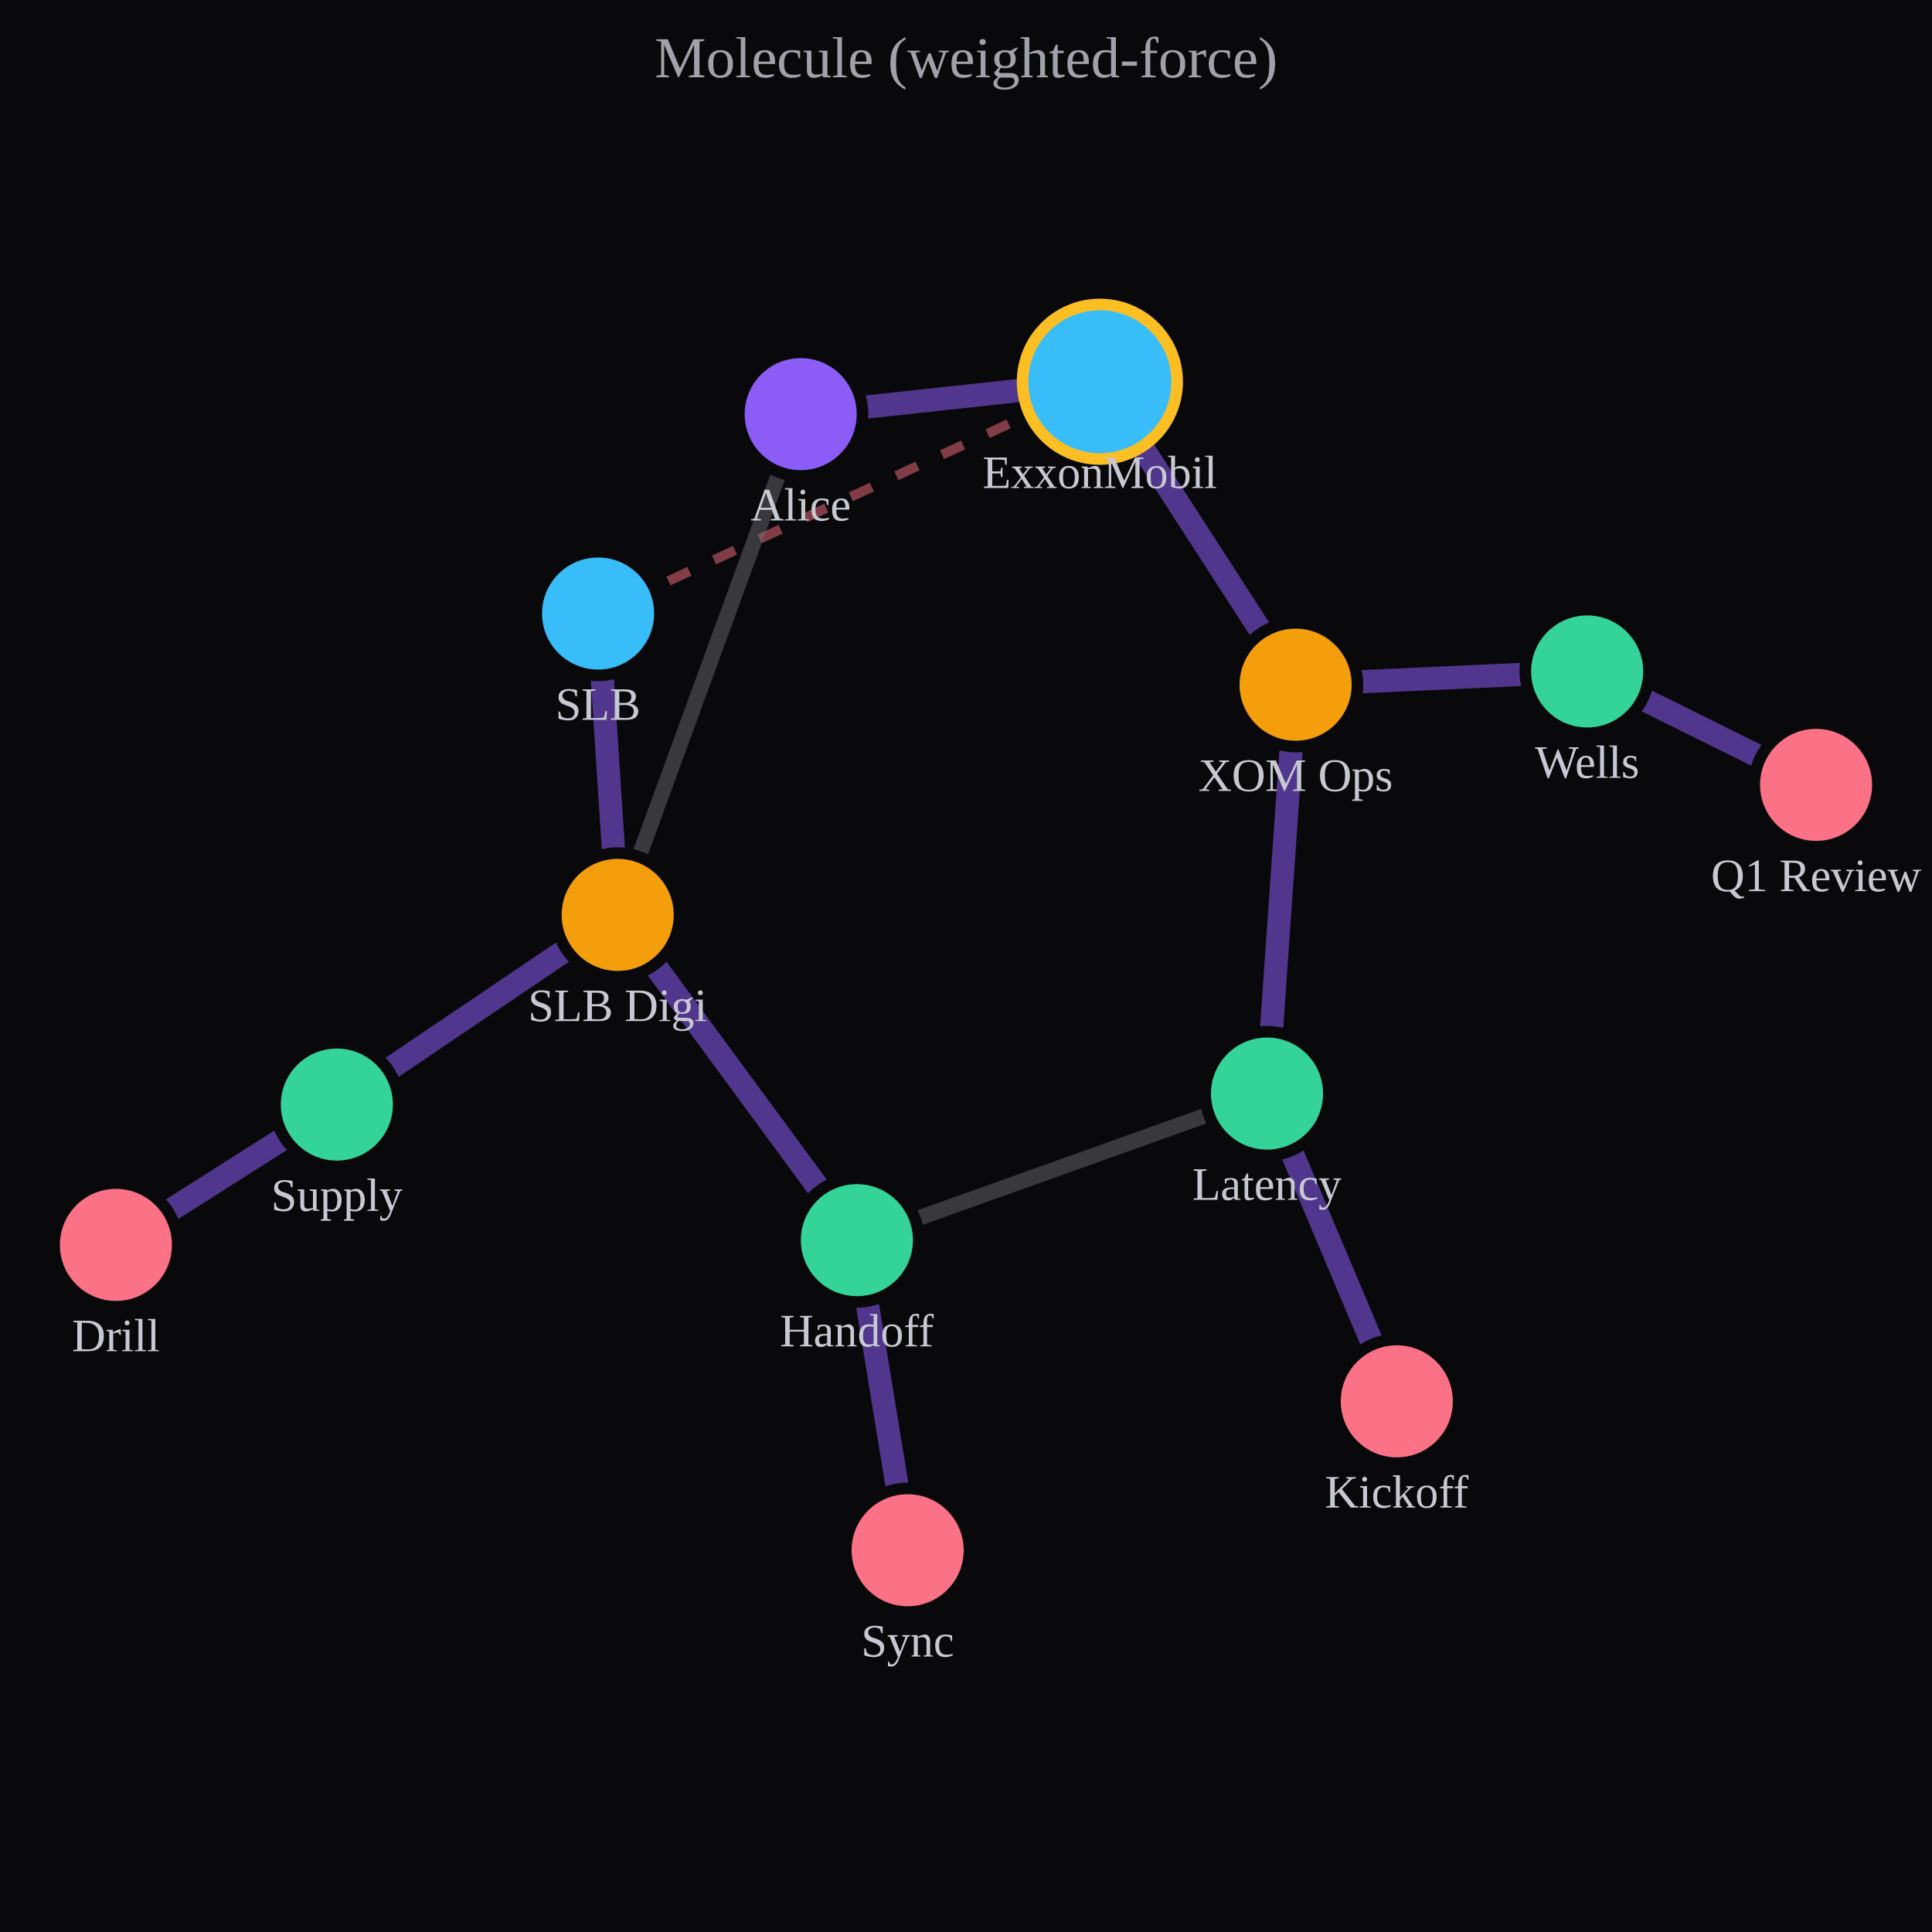
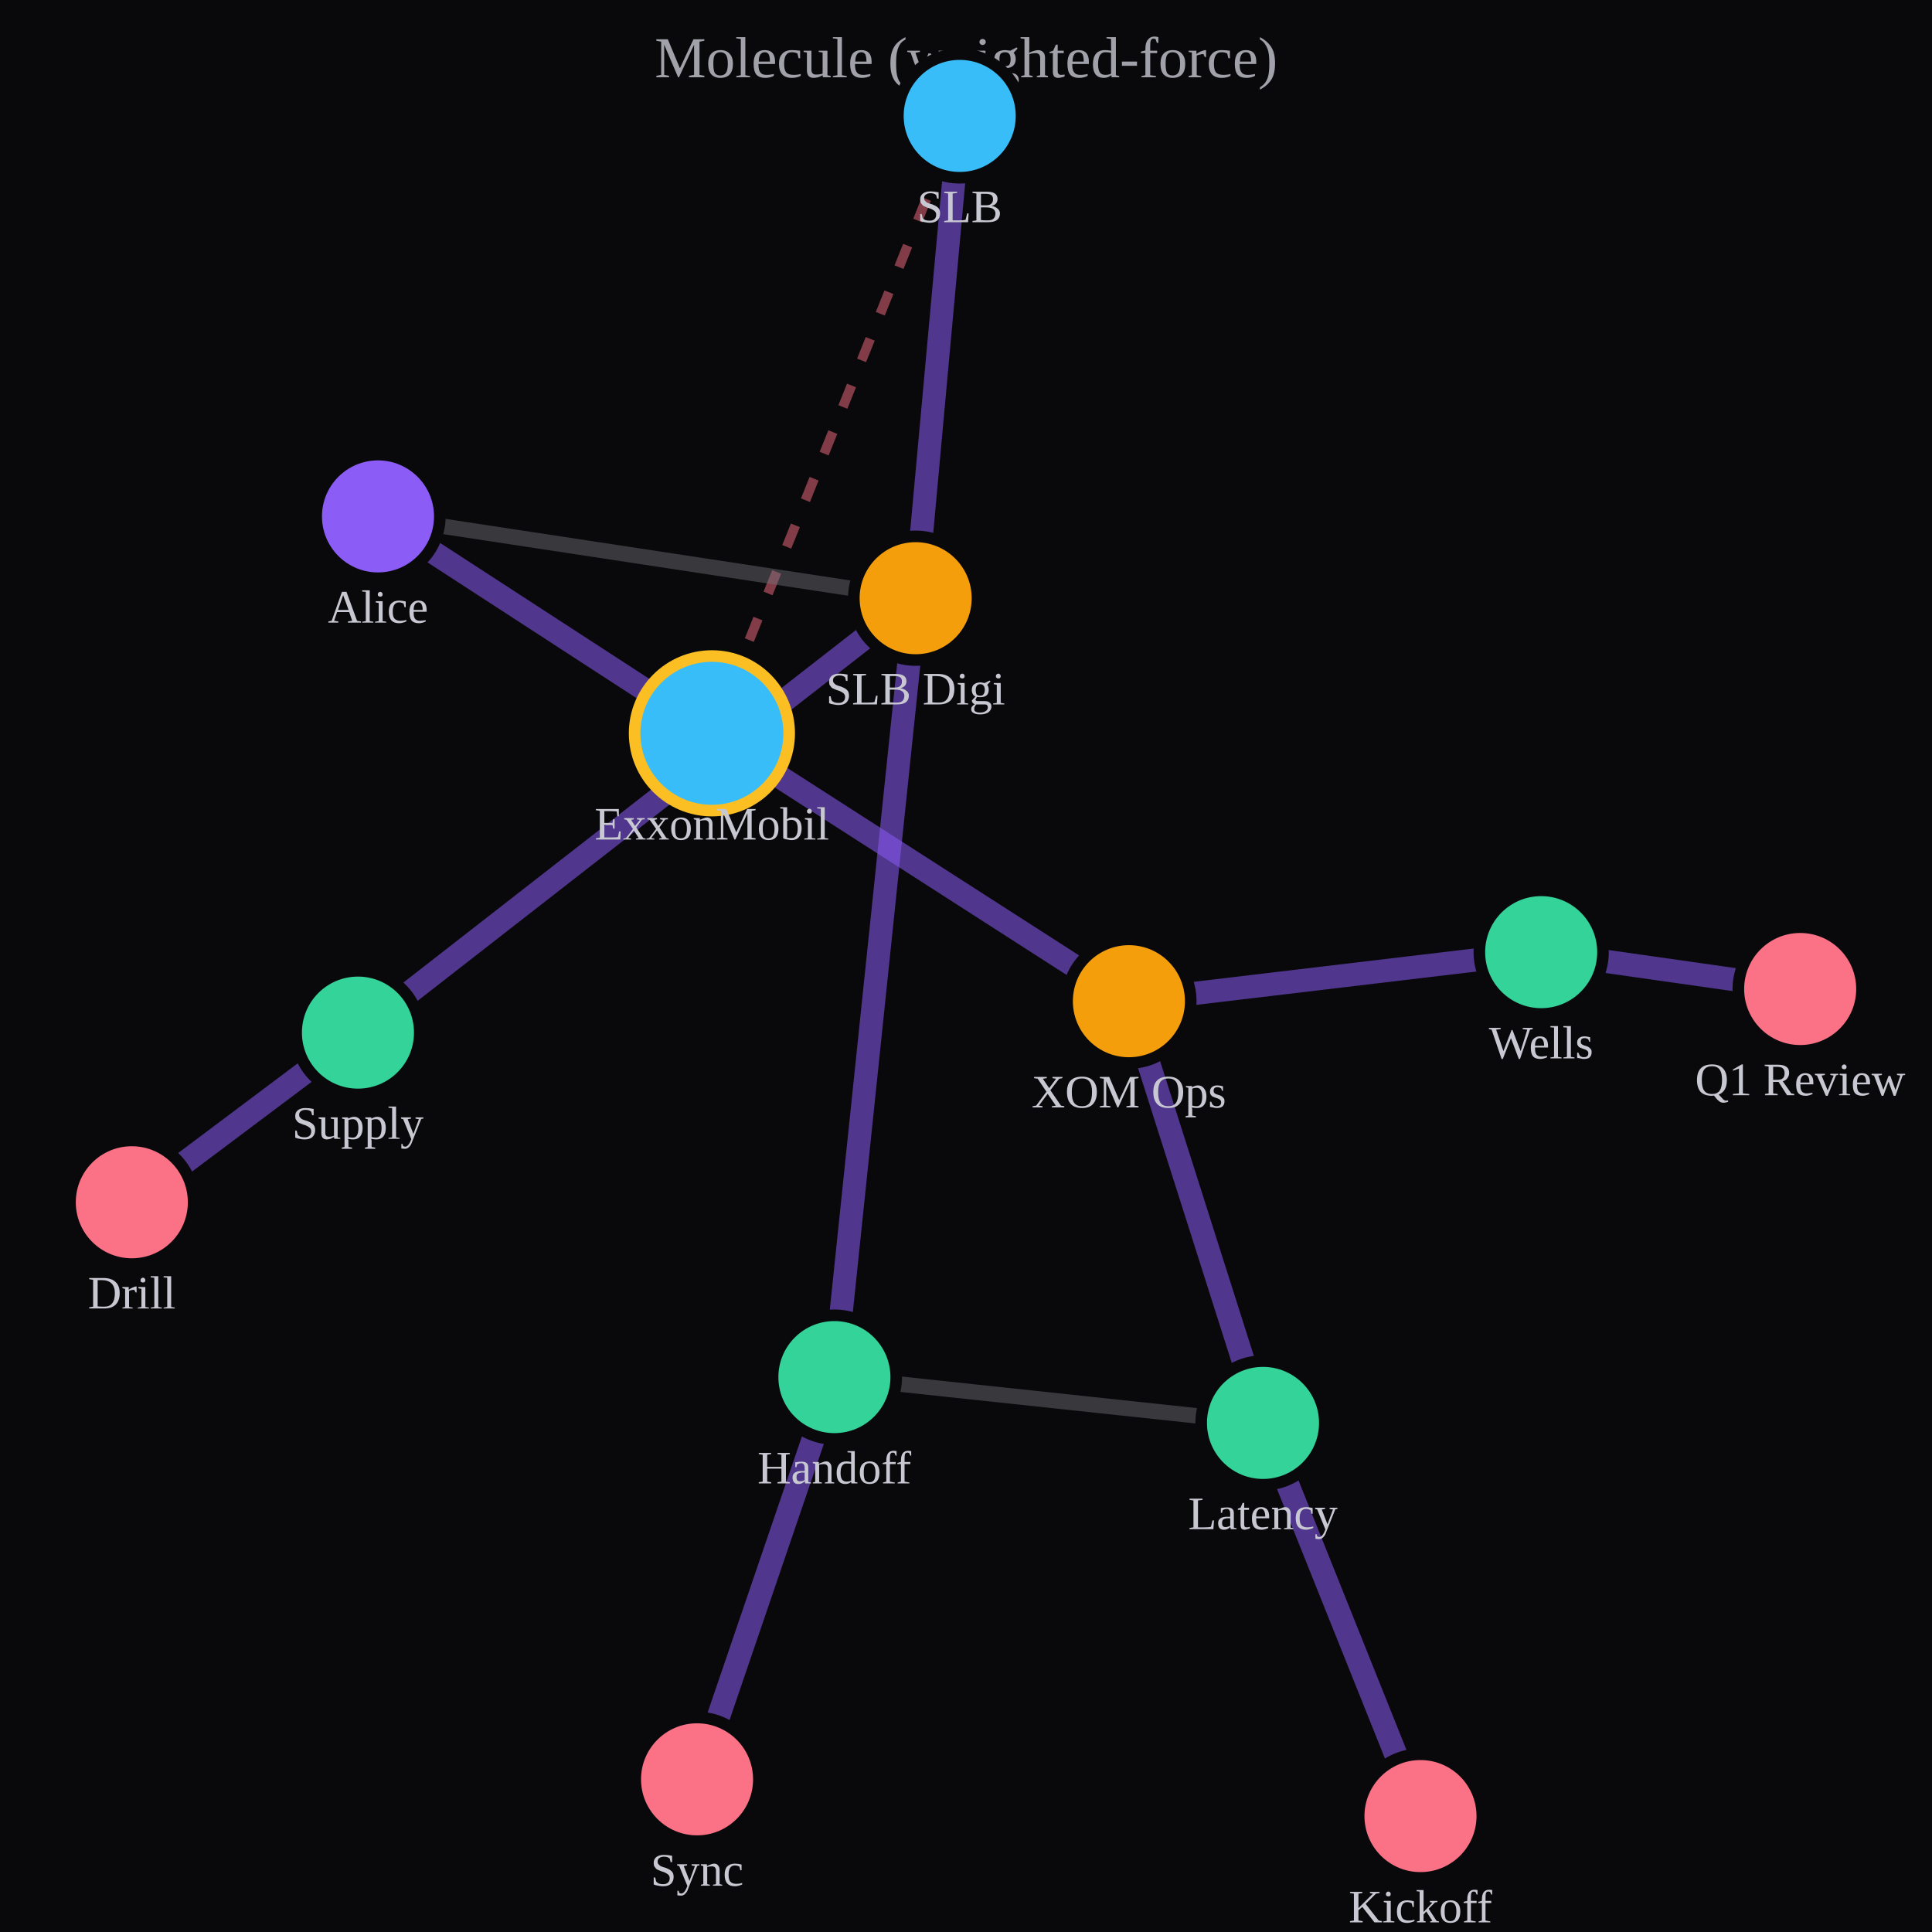
<svg xmlns="http://www.w3.org/2000/svg" viewBox="0 0 100 100" width="900" height="900">
  <rect width="100" height="100" fill="#09090b" />
  <text x="50" y="4" text-anchor="middle" fill="#a1a1aa" font-size="3">Molecule (weighted-force)</text>
-   <line x1="56.929" y1="19.759" x2="67.061" y2="35.44" stroke="rgba(139,92,246,0.55)" stroke-width="1.2" opacity="1" />
-   <line x1="67.061" y1="35.44" x2="82.151" y2="34.754" stroke="rgba(139,92,246,0.55)" stroke-width="1.2" opacity="1" />
-   <line x1="67.061" y1="35.44" x2="65.581" y2="56.603" stroke="rgba(139,92,246,0.55)" stroke-width="1.2" opacity="1" />
-   <line x1="82.151" y1="34.754" x2="94" y2="40.625" stroke="rgba(139,92,246,0.55)" stroke-width="1.2" opacity="1" />
-   <line x1="65.581" y1="56.603" x2="72.298" y2="72.533" stroke="rgba(139,92,246,0.55)" stroke-width="1.2" opacity="1" />
-   <line x1="56.929" y1="19.759" x2="41.443" y2="21.436" stroke="rgba(139,92,246,0.55)" stroke-width="1.2" opacity="1" />
-   <line x1="30.956" y1="31.756" x2="31.971" y2="47.355" stroke="rgba(139,92,246,0.55)" stroke-width="1.2" opacity="1" />
-   <line x1="31.971" y1="47.355" x2="44.352" y2="64.19" stroke="rgba(139,92,246,0.55)" stroke-width="1.2" opacity="1" />
-   <line x1="31.971" y1="47.355" x2="17.435" y2="57.172" stroke="rgba(139,92,246,0.55)" stroke-width="1.2" opacity="1" />
-   <line x1="44.352" y1="64.19" x2="46.979" y2="80.241" stroke="rgba(139,92,246,0.55)" stroke-width="1.2" opacity="1" />
-   <line x1="17.435" y1="57.172" x2="6" y2="64.436" stroke="rgba(139,92,246,0.55)" stroke-width="1.2" opacity="1" />
-   <line x1="65.581" y1="56.603" x2="44.352" y2="64.19" stroke="rgba(113,113,122,0.45)" stroke-width="0.8" opacity="1" />
-   <line x1="56.929" y1="19.759" x2="30.956" y2="31.756" stroke="rgba(251,113,133,0.5)" stroke-width="0.5" opacity="1" stroke-dasharray="1.2 1.4" />
-   <line x1="41.443" y1="21.436" x2="31.971" y2="47.355" stroke="rgba(113,113,122,0.45)" stroke-width="0.8" opacity="1" />
+   <line x1="36.848" y1="37.956" x2="58.432" y2="51.822" stroke="rgba(139,92,246,0.55)" stroke-width="1.2" opacity="1" />
+   <line x1="58.432" y1="51.822" x2="79.771" y2="49.283" stroke="rgba(139,92,246,0.55)" stroke-width="1.2" opacity="1" />
+   <line x1="58.432" y1="51.822" x2="65.373" y2="73.65" stroke="rgba(139,92,246,0.55)" stroke-width="1.2" opacity="1" />
+   <line x1="79.771" y1="49.283" x2="93.177" y2="51.191" stroke="rgba(139,92,246,0.55)" stroke-width="1.2" opacity="1" />
+   <line x1="65.373" y1="73.65" x2="73.524" y2="94" stroke="rgba(139,92,246,0.55)" stroke-width="1.2" opacity="1" />
+   <line x1="36.848" y1="37.956" x2="19.565" y2="26.729" stroke="rgba(139,92,246,0.55)" stroke-width="1.2" opacity="1" />
+   <line x1="49.674" y1="6" x2="47.394" y2="30.963" stroke="rgba(139,92,246,0.55)" stroke-width="1.2" opacity="1" />
+   <line x1="47.394" y1="30.963" x2="43.189" y2="71.279" stroke="rgba(139,92,246,0.55)" stroke-width="1.2" opacity="1" />
+   <line x1="47.394" y1="30.963" x2="18.528" y2="53.448" stroke="rgba(139,92,246,0.55)" stroke-width="1.2" opacity="1" />
+   <line x1="43.189" y1="71.279" x2="36.079" y2="92.098" stroke="rgba(139,92,246,0.55)" stroke-width="1.2" opacity="1" />
+   <line x1="18.528" y1="53.448" x2="6.823" y2="62.229" stroke="rgba(139,92,246,0.55)" stroke-width="1.2" opacity="1" />
+   <line x1="65.373" y1="73.65" x2="43.189" y2="71.279" stroke="rgba(113,113,122,0.45)" stroke-width="0.8" opacity="1" />
+   <line x1="36.848" y1="37.956" x2="49.674" y2="6" stroke="rgba(251,113,133,0.5)" stroke-width="0.5" opacity="1" stroke-dasharray="1.2 1.4" />
+   <line x1="19.565" y1="26.729" x2="47.394" y2="30.963" stroke="rgba(113,113,122,0.45)" stroke-width="0.8" opacity="1" />
  <g opacity="1">
-     <circle cx="56.929" cy="19.759" r="4" fill="rgb(56,189,248)" stroke="rgb(251,191,36)" stroke-width="0.6" />
-     <text x="56.929" y="25.259" text-anchor="middle" fill="#c8c8d2" font-size="2.4">ExxonMobil</text>
+     <circle cx="36.848" cy="37.956" r="4" fill="rgb(56,189,248)" stroke="rgb(251,191,36)" stroke-width="0.6" />
+     <text x="36.848" y="43.456" text-anchor="middle" fill="#c8c8d2" font-size="2.4">ExxonMobil</text>
  </g>
  <g opacity="1">
-     <circle cx="30.956" cy="31.756" r="3.2" fill="rgb(56,189,248)" stroke="rgb(9,9,11)" stroke-width="0.6" />
-     <text x="30.956" y="37.256" text-anchor="middle" fill="#c8c8d2" font-size="2.4">SLB</text>
+     <circle cx="49.674" cy="6" r="3.2" fill="rgb(56,189,248)" stroke="rgb(9,9,11)" stroke-width="0.6" />
+     <text x="49.674" y="11.5" text-anchor="middle" fill="#c8c8d2" font-size="2.4">SLB</text>
  </g>
  <g opacity="1">
-     <circle cx="67.061" cy="35.44" r="3.2" fill="rgb(245,158,11)" stroke="rgb(9,9,11)" stroke-width="0.6" />
-     <text x="67.061" y="40.94" text-anchor="middle" fill="#c8c8d2" font-size="2.4">XOM Ops</text>
+     <circle cx="58.432" cy="51.822" r="3.2" fill="rgb(245,158,11)" stroke="rgb(9,9,11)" stroke-width="0.6" />
+     <text x="58.432" y="57.322" text-anchor="middle" fill="#c8c8d2" font-size="2.4">XOM Ops</text>
  </g>
  <g opacity="1">
-     <circle cx="31.971" cy="47.355" r="3.2" fill="rgb(245,158,11)" stroke="rgb(9,9,11)" stroke-width="0.6" />
-     <text x="31.971" y="52.855" text-anchor="middle" fill="#c8c8d2" font-size="2.4">SLB Digi</text>
+     <circle cx="47.394" cy="30.963" r="3.2" fill="rgb(245,158,11)" stroke="rgb(9,9,11)" stroke-width="0.6" />
+     <text x="47.394" y="36.463" text-anchor="middle" fill="#c8c8d2" font-size="2.4">SLB Digi</text>
  </g>
  <g opacity="1">
-     <circle cx="82.151" cy="34.754" r="3.2" fill="rgb(52,211,153)" stroke="rgb(9,9,11)" stroke-width="0.6" />
-     <text x="82.151" y="40.254" text-anchor="middle" fill="#c8c8d2" font-size="2.4">Wells</text>
+     <circle cx="79.771" cy="49.283" r="3.2" fill="rgb(52,211,153)" stroke="rgb(9,9,11)" stroke-width="0.6" />
+     <text x="79.771" y="54.783" text-anchor="middle" fill="#c8c8d2" font-size="2.4">Wells</text>
  </g>
  <g opacity="1">
-     <circle cx="65.581" cy="56.603" r="3.2" fill="rgb(52,211,153)" stroke="rgb(9,9,11)" stroke-width="0.6" />
-     <text x="65.581" y="62.103" text-anchor="middle" fill="#c8c8d2" font-size="2.4">Latency</text>
+     <circle cx="65.373" cy="73.65" r="3.2" fill="rgb(52,211,153)" stroke="rgb(9,9,11)" stroke-width="0.6" />
+     <text x="65.373" y="79.15" text-anchor="middle" fill="#c8c8d2" font-size="2.4">Latency</text>
  </g>
  <g opacity="1">
-     <circle cx="44.352" cy="64.19" r="3.2" fill="rgb(52,211,153)" stroke="rgb(9,9,11)" stroke-width="0.6" />
-     <text x="44.352" y="69.69" text-anchor="middle" fill="#c8c8d2" font-size="2.4">Handoff</text>
+     <circle cx="43.189" cy="71.279" r="3.2" fill="rgb(52,211,153)" stroke="rgb(9,9,11)" stroke-width="0.6" />
+     <text x="43.189" y="76.779" text-anchor="middle" fill="#c8c8d2" font-size="2.4">Handoff</text>
  </g>
  <g opacity="1">
-     <circle cx="17.435" cy="57.172" r="3.2" fill="rgb(52,211,153)" stroke="rgb(9,9,11)" stroke-width="0.6" />
-     <text x="17.435" y="62.672" text-anchor="middle" fill="#c8c8d2" font-size="2.4">Supply</text>
+     <circle cx="18.528" cy="53.448" r="3.2" fill="rgb(52,211,153)" stroke="rgb(9,9,11)" stroke-width="0.6" />
+     <text x="18.528" y="58.948" text-anchor="middle" fill="#c8c8d2" font-size="2.4">Supply</text>
  </g>
  <g opacity="1">
-     <circle cx="94" cy="40.625" r="3.2" fill="rgb(251,113,133)" stroke="rgb(9,9,11)" stroke-width="0.6" />
-     <text x="94" y="46.125" text-anchor="middle" fill="#c8c8d2" font-size="2.4">Q1 Review</text>
+     <circle cx="93.177" cy="51.191" r="3.2" fill="rgb(251,113,133)" stroke="rgb(9,9,11)" stroke-width="0.6" />
+     <text x="93.177" y="56.691" text-anchor="middle" fill="#c8c8d2" font-size="2.4">Q1 Review</text>
  </g>
  <g opacity="1">
-     <circle cx="72.298" cy="72.533" r="3.2" fill="rgb(251,113,133)" stroke="rgb(9,9,11)" stroke-width="0.6" />
-     <text x="72.298" y="78.033" text-anchor="middle" fill="#c8c8d2" font-size="2.4">Kickoff</text>
+     <circle cx="73.524" cy="94" r="3.2" fill="rgb(251,113,133)" stroke="rgb(9,9,11)" stroke-width="0.6" />
+     <text x="73.524" y="99.5" text-anchor="middle" fill="#c8c8d2" font-size="2.4">Kickoff</text>
  </g>
  <g opacity="1">
-     <circle cx="46.979" cy="80.241" r="3.2" fill="rgb(251,113,133)" stroke="rgb(9,9,11)" stroke-width="0.6" />
-     <text x="46.979" y="85.741" text-anchor="middle" fill="#c8c8d2" font-size="2.4">Sync</text>
+     <circle cx="36.079" cy="92.098" r="3.2" fill="rgb(251,113,133)" stroke="rgb(9,9,11)" stroke-width="0.6" />
+     <text x="36.079" y="97.598" text-anchor="middle" fill="#c8c8d2" font-size="2.4">Sync</text>
  </g>
  <g opacity="1">
-     <circle cx="6" cy="64.436" r="3.2" fill="rgb(251,113,133)" stroke="rgb(9,9,11)" stroke-width="0.6" />
-     <text x="6" y="69.936" text-anchor="middle" fill="#c8c8d2" font-size="2.4">Drill</text>
+     <circle cx="6.823" cy="62.229" r="3.2" fill="rgb(251,113,133)" stroke="rgb(9,9,11)" stroke-width="0.6" />
+     <text x="6.823" y="67.729" text-anchor="middle" fill="#c8c8d2" font-size="2.4">Drill</text>
  </g>
  <g opacity="1">
-     <circle cx="41.443" cy="21.436" r="3.2" fill="rgb(139,92,246)" stroke="rgb(9,9,11)" stroke-width="0.6" />
-     <text x="41.443" y="26.936" text-anchor="middle" fill="#c8c8d2" font-size="2.4">Alice</text>
+     <circle cx="19.565" cy="26.729" r="3.2" fill="rgb(139,92,246)" stroke="rgb(9,9,11)" stroke-width="0.6" />
+     <text x="19.565" y="32.229" text-anchor="middle" fill="#c8c8d2" font-size="2.4">Alice</text>
  </g>
</svg>
